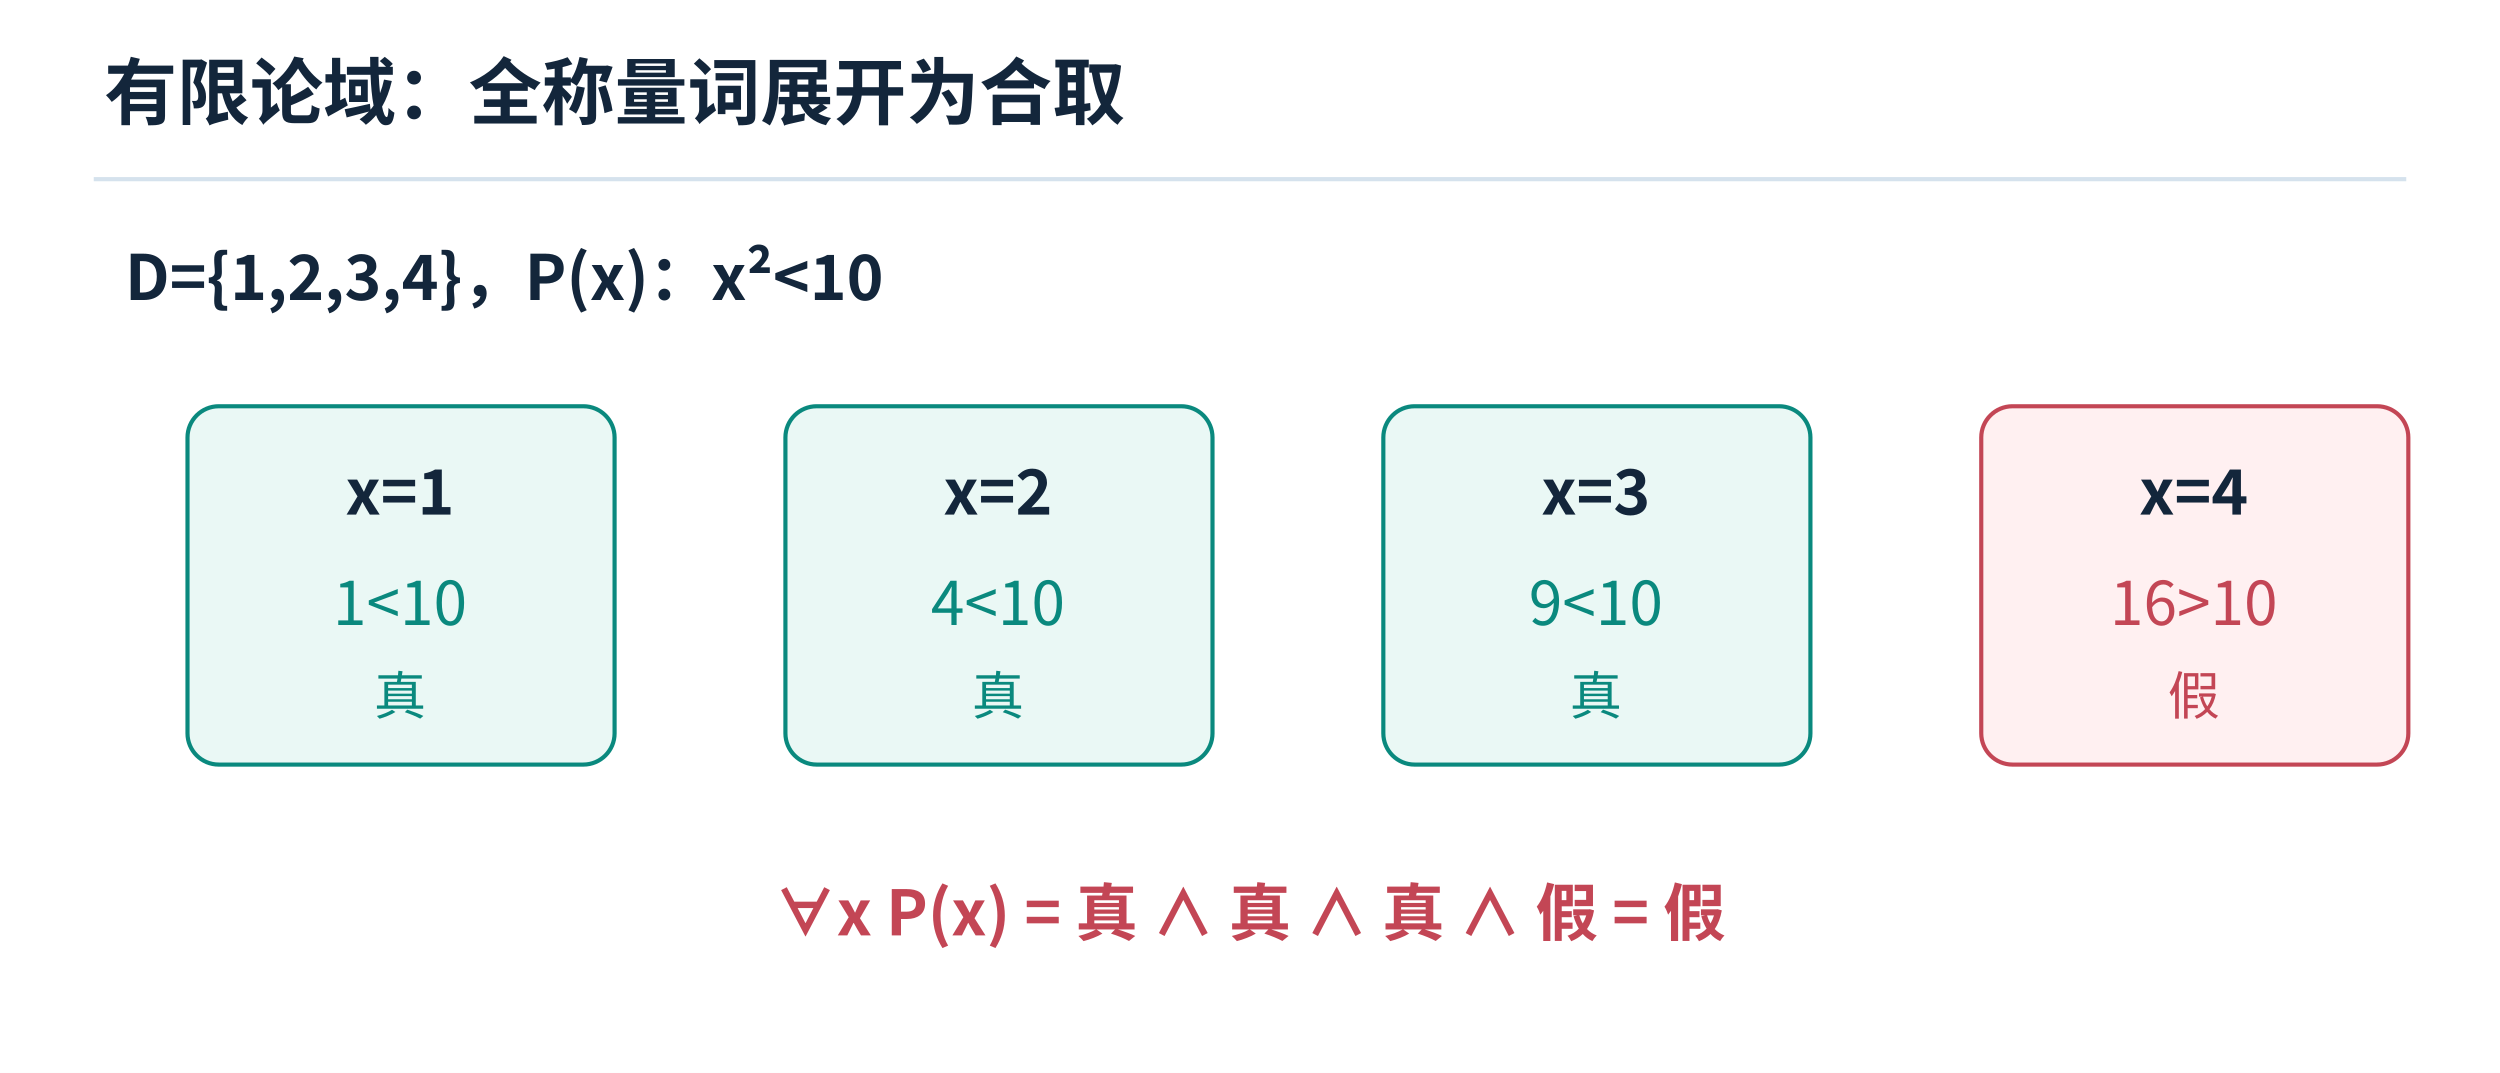
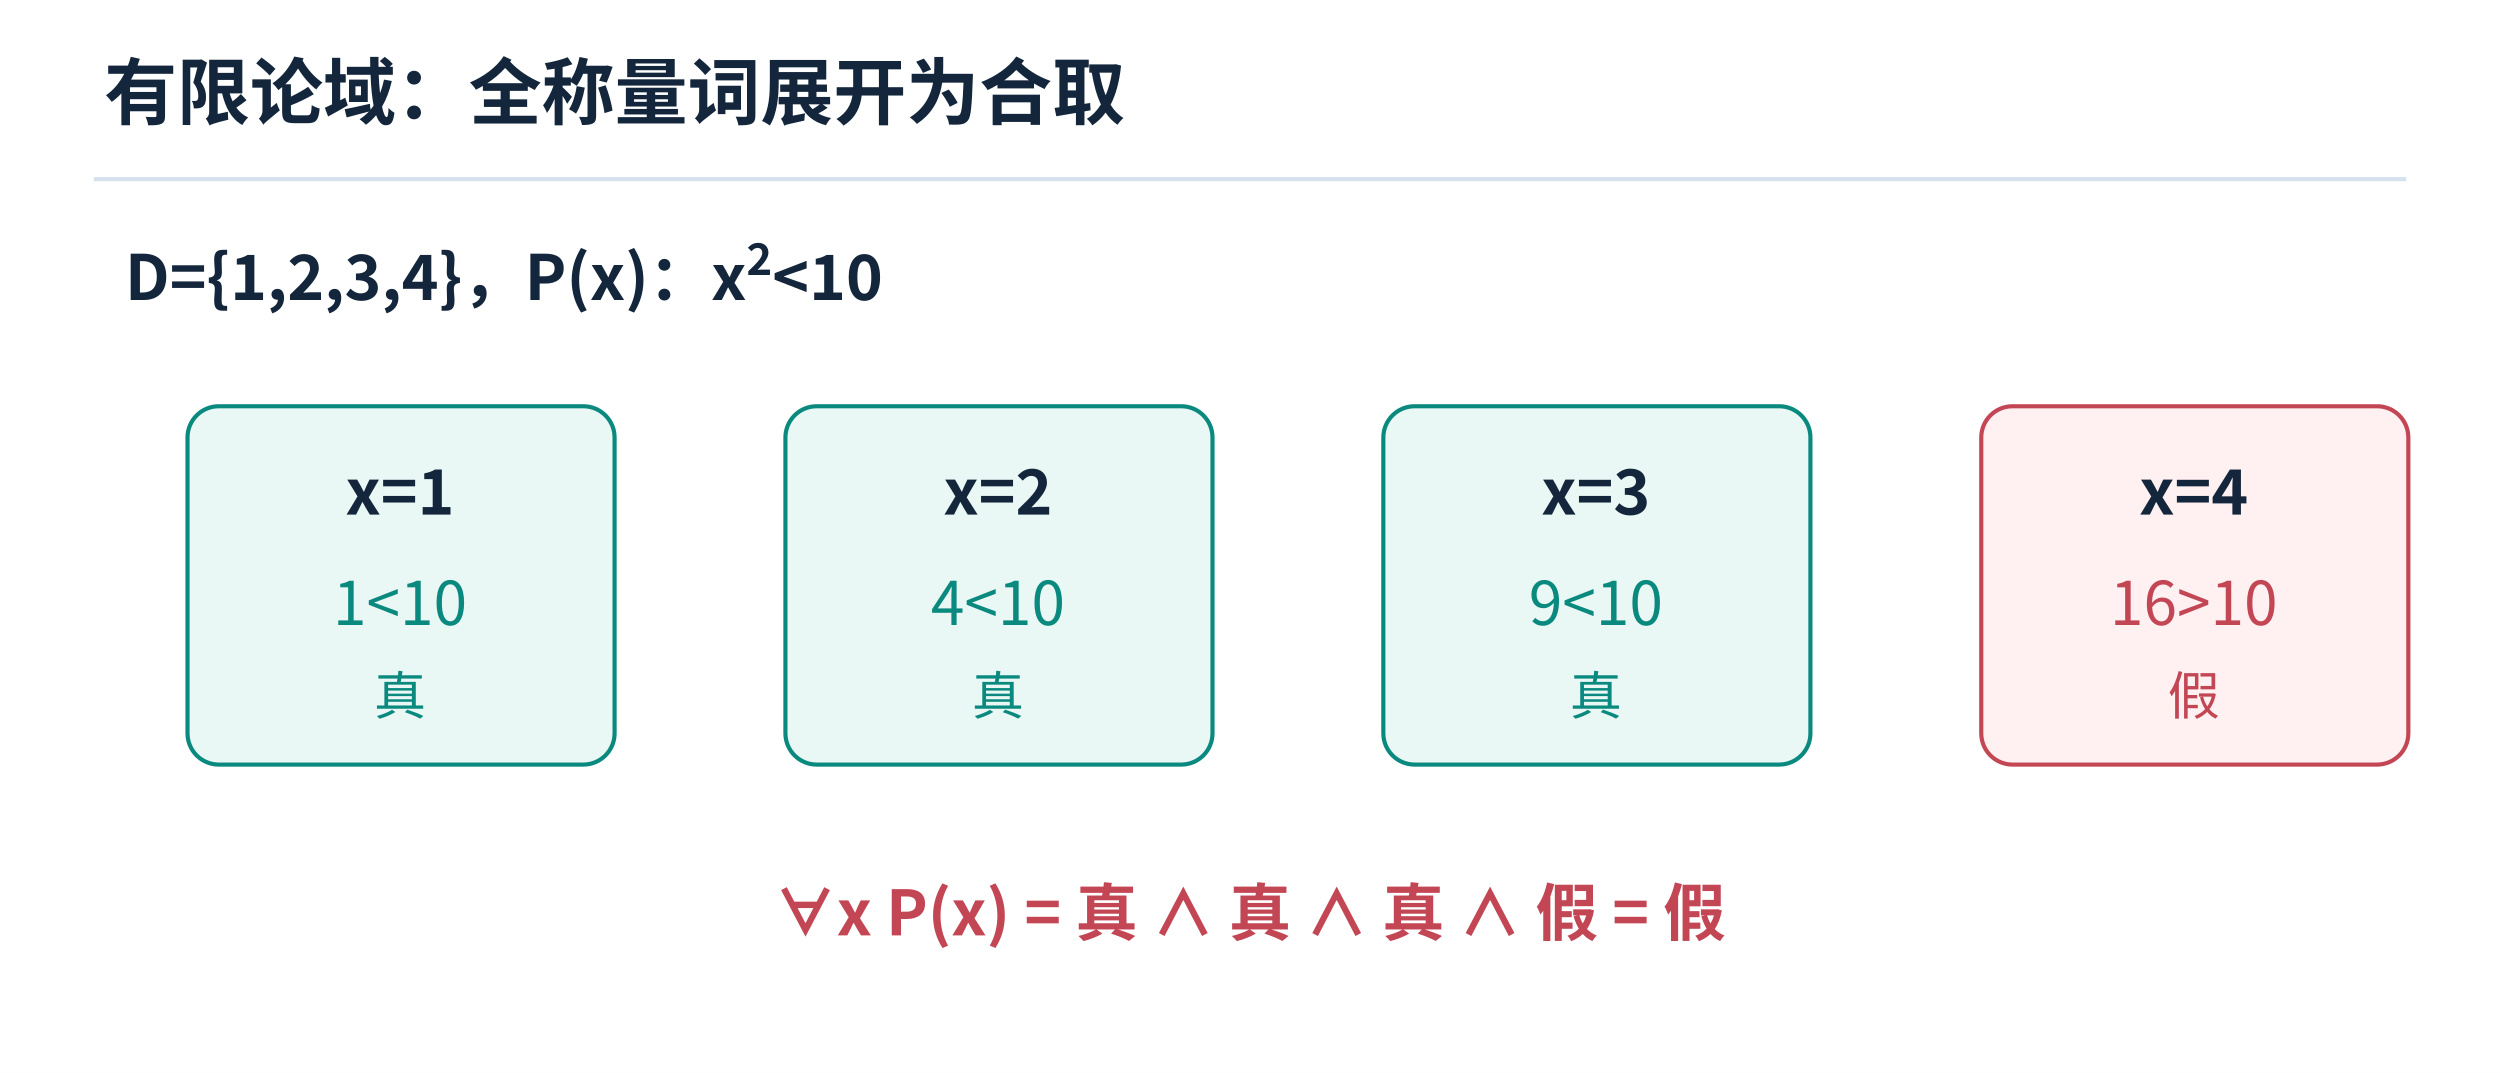
- <svg xmlns="http://www.w3.org/2000/svg" baseProfile="full" height="515px" version="1.1" viewBox="0 0 1200 515" width="1200px">
-   <defs />
-   <rect fill="#ffffff" height="515" width="1200" x="0" y="0" />
-   <line stroke="#d5e2ed" stroke-width="2" x1="45" x2="1155" y1="86" y2="86" />
-   <text fill="#13263b" font-family="Noto Sans CJK SC,DejaVu Sans" font-size="35" font-weight="700" text-anchor="start" x="50" y="57">有限论域：全称量词展开为合取</text>
-   <text fill="#13263b" font-family="Noto Sans CJK SC,DejaVu Sans" font-size="30" font-weight="700" text-anchor="start" x="60" y="144">D={1,2,3,4}，P(x)：x²&lt;10</text>
-   <rect fill="#eaf8f5" height="172" rx="15" ry="15" stroke="#0a897e" stroke-width="2" width="205" x="90" y="195" />
-   <text fill="#13263b" font-family="Noto Sans CJK SC,DejaVu Sans" font-size="30" font-weight="700" text-anchor="middle" x="192" y="247">x=1</text>
-   <text fill="#0a897e" font-family="Noto Sans CJK SC,DejaVu Sans" font-size="29" font-weight="400" text-anchor="middle" x="192" y="300">1&lt;10</text>
-   <text fill="#0a897e" font-family="Noto Sans CJK SC,DejaVu Sans" font-size="25" font-weight="400" text-anchor="middle" x="192" y="343">真</text>
-   <rect fill="#eaf8f5" height="172" rx="15" ry="15" stroke="#0a897e" stroke-width="2" width="205" x="377" y="195" />
-   <text fill="#13263b" font-family="Noto Sans CJK SC,DejaVu Sans" font-size="30" font-weight="700" text-anchor="middle" x="479" y="247">x=2</text>
-   <text fill="#0a897e" font-family="Noto Sans CJK SC,DejaVu Sans" font-size="29" font-weight="400" text-anchor="middle" x="479" y="300">4&lt;10</text>
-   <text fill="#0a897e" font-family="Noto Sans CJK SC,DejaVu Sans" font-size="25" font-weight="400" text-anchor="middle" x="479" y="343">真</text>
-   <rect fill="#eaf8f5" height="172" rx="15" ry="15" stroke="#0a897e" stroke-width="2" width="205" x="664" y="195" />
-   <text fill="#13263b" font-family="Noto Sans CJK SC,DejaVu Sans" font-size="30" font-weight="700" text-anchor="middle" x="766" y="247">x=3</text>
-   <text fill="#0a897e" font-family="Noto Sans CJK SC,DejaVu Sans" font-size="29" font-weight="400" text-anchor="middle" x="766" y="300">9&lt;10</text>
-   <text fill="#0a897e" font-family="Noto Sans CJK SC,DejaVu Sans" font-size="25" font-weight="400" text-anchor="middle" x="766" y="343">真</text>
-   <rect fill="#fff0f1" height="172" rx="15" ry="15" stroke="#c34655" stroke-width="2" width="205" x="951" y="195" />
-   <text fill="#13263b" font-family="Noto Sans CJK SC,DejaVu Sans" font-size="30" font-weight="700" text-anchor="middle" x="1053" y="247">x=4</text>
-   <text fill="#c34655" font-family="Noto Sans CJK SC,DejaVu Sans" font-size="29" font-weight="400" text-anchor="middle" x="1053" y="300">16&gt;10</text>
-   <text fill="#c34655" font-family="Noto Sans CJK SC,DejaVu Sans" font-size="25" font-weight="400" text-anchor="middle" x="1053" y="343">假</text>
-   <text fill="#c34655" font-family="Noto Sans CJK SC,DejaVu Sans" font-size="30" font-weight="600" text-anchor="middle" x="600" y="449">∀x P(x) = 真 ∧ 真 ∧ 真 ∧ 假 = 假</text>
+ <svg xmlns="http://www.w3.org/2000/svg" height="515px" version="1.1" viewBox="0 0 1200 515" width="1200px" id="svg5">
+   <defs id="defs1" />
+   <rect fill="#ffffff" height="515" width="1200" x="0" y="0" id="rect1" />
+   <line stroke="#d5e2ed" stroke-width="2" x1="45" x2="1155" y1="86" y2="86" id="line1" />
+   <path d="m 62.775,27.25 c -0.35,1.4 -0.805,2.8 -1.365,4.235 h -9.485 v 3.955 h 7.7 c -2.1,4.06 -5.005,7.77 -8.75,10.255 0.805,0.77 2.135,2.31 2.765,3.22 1.715,-1.19 3.22,-2.555 4.62,-4.095 v 15.295 h 4.13 v -6.72 h 12.705 v 2.135 c 0,0.455 -0.175,0.63 -0.77,0.665 -0.595,0 -2.66,0 -4.445,-0.105 0.56,1.12 1.12,2.905 1.26,4.06 2.87,0 4.865,-0.035 6.265,-0.7 1.435,-0.63 1.82,-1.785 1.82,-3.85 V 38.205 h -16.31 c 0.525,-0.91 0.98,-1.82 1.435,-2.765 h 18.795 v -3.955 h -17.15 c 0.42,-1.085 0.77,-2.17 1.12,-3.255 z M 62.39,47.62 h 12.705 v 2.275 H 62.39 Z m 0,-3.5 v -2.24 h 12.705 v 2.24 z M 87.695,28.65 v 31.36 h 3.64 V 32.395 h 3.395 c -0.56,2.275 -1.295,5.11 -1.96,7.28 1.995,2.45 2.415,4.725 2.415,6.405 0,1.015 -0.175,1.785 -0.595,2.1 -0.245,0.21 -0.595,0.28 -0.945,0.28 -0.42,0.035 -0.91,0 -1.54,-0.035 0.595,1.015 0.91,2.59 0.91,3.605 0.84,0.035 1.68,0.035 2.31,-0.07 0.77,-0.14 1.435,-0.35 1.995,-0.77 1.12,-0.84 1.575,-2.38 1.575,-4.655 0,-2.065 -0.455,-4.515 -2.555,-7.315 0.98,-2.695 2.135,-6.23 3.045,-9.17 L 96.62,28.475 96.025,28.65 Z m 24.535,9.73 v 2.8 h -7.735 v -2.8 z m 0,-3.395 h -7.735 V 32.29 h 7.735 z M 100.54,60.22 c 0.84,-0.525 2.17,-1.05 9.03,-2.765 -0.14,-0.945 -0.175,-2.625 -0.175,-3.815 l -4.9,1.05 v -9.87 h 2.1 c 1.645,6.895 4.515,12.32 9.73,15.19 0.595,-1.155 1.89,-2.8 2.8,-3.64 -2.345,-1.05 -4.2,-2.66 -5.705,-4.725 1.575,-0.98 3.395,-2.31 4.935,-3.535 l -2.73,-2.975 c -1.015,1.085 -2.555,2.415 -3.955,3.5 -0.595,-1.19 -1.05,-2.485 -1.435,-3.815 h 6.09 V 28.685 H 100.4 v 25.2 c 0,1.645 -0.91,2.59 -1.645,3.045 0.63,0.735 1.505,2.38 1.785,3.29 z M 122.975,30.4 c 2.17,1.75 5.11,4.235 6.44,5.845 l 2.8,-3.185 c -1.47,-1.54 -4.515,-3.885 -6.65,-5.46 z m 24.92,11.27 c -2.205,1.575 -5.355,3.325 -8.26,4.725 v -5.95 h -2.695 c 2.45,-2.345 4.48,-4.9 6.125,-7.56 2.415,3.99 5.565,7.665 8.75,10.045 0.665,-1.015 1.995,-2.52 2.975,-3.29 -3.64,-2.345 -7.455,-6.58 -9.555,-10.605 l 0.525,-1.085 -4.515,-0.805 c -1.785,4.305 -5.215,9.24 -10.465,12.88 0.91,0.7 2.24,2.275 2.8,3.255 0.63,-0.49 1.26,-0.98 1.855,-1.47 v 11.865 c 0,4.2 1.295,5.46 5.985,5.46 0.945,0 5.32,0 6.3,0 4.06,0 5.25,-1.575 5.705,-7.07 -1.085,-0.245 -2.835,-0.945 -3.78,-1.61 -0.245,4.165 -0.525,4.9 -2.24,4.9 -1.05,0 -4.69,0 -5.565,0 -1.89,0 -2.205,-0.21 -2.205,-1.715 v -3.08 c 3.43,-1.33 7.665,-3.36 10.99,-5.32 z M 121.12,38.065 v 4.025 h 4.865 v 11.06 c 0,1.89 -0.98,3.185 -1.75,3.85 0.665,0.56 1.785,2.065 2.135,2.905 0.63,-0.875 1.75,-1.855 7.945,-6.93 -0.49,-0.805 -1.155,-2.45 -1.47,-3.605 l -2.835,2.275 v -13.58 z m 49.49,3.36 h 2.66 v 4.305 h -2.66 z m -3.08,-3.22 V 48.95 h 8.995 V 38.205 Z m -11.62,13.51 1.575,4.2 c 2.87,-1.54 6.3,-3.465 9.45,-5.32 l -1.225,-3.71 -2.415,1.26 v -8.54 h 2.66 v -3.99 h -2.66 V 27.74 h -3.92 v 7.875 h -3.15 v 3.99 h 3.15 v 10.5 c -1.295,0.63 -2.485,1.19 -3.465,1.61 z m 28.42,-13.51 c -0.49,2.31 -1.12,4.48 -1.925,6.51 -0.28,-2.695 -0.49,-5.705 -0.63,-8.82 h 6.79 V 32.08 h -1.54 l 1.505,-1.4 c -0.805,-1.015 -2.52,-2.45 -3.85,-3.395 l -2.38,2.03 c 1.015,0.805 2.17,1.855 3.01,2.765 h -3.64 c -0.035,-1.61 -0.035,-3.185 0,-4.795 h -4.025 l 0.07,4.795 h -11.2 v 3.815 h 11.34 c 0.21,5.425 0.665,10.605 1.47,14.77 -0.455,0.7 -0.945,1.365 -1.47,1.96 l -0.315,-2.8 c -4.445,1.015 -9.065,2.03 -12.11,2.625 l 0.98,3.92 c 3.08,-0.805 6.965,-1.82 10.675,-2.835 -1.33,1.435 -2.835,2.66 -4.48,3.71 0.875,0.595 2.45,1.96 3.01,2.66 1.82,-1.295 3.465,-2.87 4.935,-4.62 1.085,3.01 2.555,4.83 4.515,4.83 2.66,0 3.675,-1.33 4.27,-6.02 -0.875,-0.455 -2.03,-1.33 -2.835,-2.31 -0.105,3.115 -0.385,4.41 -0.875,4.41 -0.84,0 -1.61,-1.89 -2.24,-5.005 2.065,-3.535 3.605,-7.665 4.69,-12.32 z m 14.42,2.38 c 1.855,0 3.325,-1.4 3.325,-3.29 0,-1.925 -1.47,-3.325 -3.325,-3.325 -1.855,0 -3.325,1.4 -3.325,3.325 0,1.89 1.47,3.29 3.325,3.29 z m 0,16.695 c 1.855,0 3.325,-1.4 3.325,-3.29 0,-1.925 -1.47,-3.325 -3.325,-3.325 -1.855,0 -3.325,1.4 -3.325,3.325 0,1.89 1.47,3.29 3.325,3.29 z m 43.015,-30.345 c -3.5,5.495 -9.905,10.01 -16.205,12.635 1.05,0.98 2.275,2.415 2.87,3.5 1.12,-0.56 2.24,-1.155 3.36,-1.82 v 2.38 h 8.505 v 4.06 h -8.015 v 3.64 h 8.015 v 4.235 H 227.66 v 3.745 h 29.925 v -3.745 h -12.88 V 51.33 h 8.33 v -3.64 h -8.33 v -4.06 h 8.645 v -2.24 c 1.085,0.63 2.205,1.26 3.36,1.855 0.56,-1.225 1.785,-2.66 2.8,-3.605 -5.565,-2.45 -10.465,-5.565 -14.63,-10.01 l 0.63,-0.945 z m -7.84,12.985 c 3.115,-2.065 6.055,-4.515 8.54,-7.28 2.695,2.905 5.495,5.25 8.575,7.28 z m 42.91,1.435 c -0.63,4.165 -1.89,8.435 -3.71,11.095 0.945,0.455 2.625,1.47 3.36,2.1 1.89,-3.01 3.395,-7.77 4.235,-12.495 z m 10.255,0.7 c 1.365,3.85 2.695,8.925 3.08,12.25 l 3.85,-1.225 c -0.49,-3.36 -1.82,-8.26 -3.325,-12.145 z m -8.925,-14.7 c -0.805,3.99 -2.24,8.015 -4.165,10.78 v -0.98 h -3.955 V 32.22 c 1.68,-0.385 3.29,-0.875 4.725,-1.4 l -2.31,-3.36 c -2.8,1.19 -7.105,2.24 -10.955,2.87 0.42,0.91 0.945,2.31 1.085,3.185 1.155,-0.14 2.415,-0.315 3.64,-0.525 v 4.165 h -4.725 v 3.92 h 4.235 c -1.225,3.43 -3.15,7.175 -5.075,9.45 0.63,0.945 1.505,2.59 1.89,3.71 1.295,-1.75 2.59,-4.2 3.675,-6.86 V 60.15 h 3.815 V 46.01 c 0.875,1.365 1.75,2.835 2.205,3.815 l 2.275,-3.36 c -0.595,-0.805 -3.535,-3.78 -4.48,-4.62 v -0.77 H 274 V 39.36 c 0.98,0.56 2.205,1.365 2.835,1.855 1.12,-1.54 2.17,-3.535 3.08,-5.775 h 2.1 v 20.09 c 0,0.49 -0.175,0.63 -0.63,0.63 -0.49,0 -2.03,0 -3.43,-0.07 0.56,1.05 1.225,2.8 1.4,3.92 2.275,0 3.99,-0.14 5.18,-0.735 1.26,-0.665 1.61,-1.715 1.61,-3.71 V 35.44 h 2.87 c -0.455,1.12 -0.945,2.275 -1.435,3.29 l 3.64,0.91 c 0.945,-2.31 1.995,-5.04 2.835,-7.56 l -2.625,-0.665 -0.595,0.14 h -9.555 c 0.315,-1.12 0.63,-2.24 0.875,-3.395 z m 26.915,6.335 h 14.56 v 1.19 h -14.56 z m 0,-3.22 h 14.56 v 1.19 h -14.56 z m -4.025,-2.135 v 8.68 h 22.82 v -8.68 z m -4.445,9.73 v 3.01 h 31.885 v -3.01 z m 7.735,9.59 h 6.09 v 1.225 h -6.09 z m 10.15,0 h 6.125 v 1.225 h -6.125 z m -10.15,-3.325 h 6.09 v 1.225 h -6.09 z m 10.15,0 h 6.125 v 1.225 h -6.125 z m -17.955,11.9 v 3.045 h 32.025 V 56.23 h -14.07 v -1.295 h 10.92 v -2.66 h -10.92 V 51.12 h 10.255 v -8.995 h -24.325 v 8.995 h 10.01 v 1.155 H 299.69 v 2.66 h 10.745 v 1.295 z m 36.505,-25.69 c 1.89,1.645 4.305,3.99 5.425,5.495 l 2.835,-2.835 c -1.225,-1.505 -3.745,-3.71 -5.6,-5.215 z m 10.43,4.55 v 3.5 h 13.37 v -3.5 z m -12.145,2.975 v 4.025 h 4.27 v 10.5 c 0,1.995 -1.225,3.5 -2.065,4.2 0.665,0.56 1.855,1.96 2.24,2.765 0.63,-0.84 1.715,-1.785 7.91,-6.545 -0.35,-0.805 -0.875,-2.485 -1.155,-3.605 l -3.01,2.24 v -13.58 z m 11.515,-9.24 v 3.85 H 358.56 V 55.25 c 0,0.595 -0.21,0.805 -0.805,0.805 -0.63,0 -2.765,0.035 -4.655,-0.07 0.595,1.085 1.155,3.01 1.33,4.165 2.975,0 5.005,-0.105 6.37,-0.77 1.33,-0.7 1.785,-1.855 1.785,-4.06 V 28.825 Z M 348.2,44.68 h 3.78 v 4.48 h -3.78 z m -3.64,-3.535 v 13.65 h 3.64 v -2.1 h 7.49 v -11.55 z m 31.85,19.215 v -0.035 c 0.735,-0.455 1.995,-0.77 9.695,-2.45 0,-0.84 0.14,-2.45 0.35,-3.5 l -5.915,1.155 v -5.46 h 3.605 c 2.345,5.145 6.23,8.505 12.32,10.045 0.525,-1.085 1.61,-2.66 2.45,-3.465 -2.345,-0.455 -4.41,-1.19 -6.125,-2.17 1.47,-0.77 3.115,-1.75 4.48,-2.73 l -2.45,-1.68 h 3.64 v -3.535 h -6.545 v -2.45 h 5.04 v -3.5 h -5.04 V 38.17 h 4.69 v -9.415 h -27.09 V 39.15 c 0,5.6 -0.245,13.545 -3.745,18.935 1.05,0.385 2.905,1.505 3.745,2.135 3.71,-5.775 4.27,-14.91 4.27,-21.07 v -0.98 h 5.11 v 2.415 h -4.41 v 3.5 h 4.41 v 2.45 h -5.145 v 3.535 h 2.94 v 3.64 c 0,1.785 -1.085,2.8 -1.82,3.255 0.56,0.77 1.33,2.415 1.54,3.395 z m 6.335,-16.275 h 5.25 v 2.45 h -5.25 z m 0,-3.5 V 38.17 h 5.25 v 2.415 z m 5.39,9.485 h 5.39 c -1.015,0.77 -2.275,1.61 -3.465,2.345 -0.735,-0.7 -1.365,-1.505 -1.925,-2.345 z M 373.785,32.325 H 392.37 V 34.6 h -18.585 z m 48.09,0.945 v 8.575 H 413.86 V 40.83 33.27 Z m -20.265,8.575 v 4.025 h 7.56 c -0.665,4.13 -2.555,8.19 -7.665,11.27 1.05,0.7 2.66,2.205 3.395,3.15 6.09,-3.85 8.085,-9.135 8.715,-14.42 h 8.26 v 14.28 h 4.41 V 45.87 h 7.21 v -4.025 h -7.21 V 33.27 h 6.195 v -3.99 h -29.715 v 3.99 h 6.755 v 7.525 1.05 z M 439.76,29.63 c 1.225,1.68 2.695,3.99 3.255,5.39 l 3.92,-1.645 c -0.665,-1.47 -2.205,-3.675 -3.5,-5.25 z m 12.11,14.98 c 1.54,2.065 3.29,4.865 4.025,6.65 l 3.78,-1.89 c -0.805,-1.785 -2.695,-4.445 -4.27,-6.405 z m -3.395,-17.29 v 4.76 c 0,1.05 -0.035,2.17 -0.105,3.36 h -10.78 v 4.235 h 10.29 c -1.015,5.74 -3.815,12.11 -11.165,16.695 1.05,0.665 2.66,2.17 3.36,3.115 8.295,-5.46 11.2,-13.09 12.18,-19.81 h 10.22 c -0.385,10.01 -0.84,14.35 -1.785,15.33 -0.42,0.455 -0.805,0.56 -1.505,0.56 -0.945,0 -2.975,0 -5.145,-0.175 0.805,1.225 1.4,3.115 1.505,4.41 2.1,0.07 4.27,0.105 5.6,-0.105 1.47,-0.21 2.485,-0.63 3.5,-1.925 1.4,-1.75 1.82,-6.825 2.31,-20.335 0.035,-0.56 0.035,-1.995 0.035,-1.995 h -14.315 c 0.035,-1.19 0.07,-2.275 0.07,-3.325 V 27.32 Z m 39.34,-0.21 c -3.71,5.46 -10.36,9.765 -16.835,12.285 1.19,1.085 2.415,2.66 3.08,3.85 1.575,-0.735 3.185,-1.575 4.725,-2.52 v 1.715 h 17.535 v -2.345 c 1.68,1.015 3.395,1.855 5.11,2.66 0.56,-1.33 1.785,-2.905 2.87,-3.885 -4.76,-1.715 -9.415,-4.095 -13.93,-8.26 L 491.56,29 Z m -5.775,11.445 c 2.065,-1.505 4.025,-3.15 5.775,-4.97 2.065,1.995 4.095,3.605 6.09,4.97 z m -5.565,6.895 v 14.63 h 4.305 v -1.54 h 13.895 v 1.4 h 4.515 V 45.45 Z m 4.305,9.205 v -5.53 h 13.895 v 5.53 z M 533.735,34.88 c -0.63,4.025 -1.645,7.665 -3.01,10.85 -1.33,-3.255 -2.275,-6.93 -2.975,-10.85 z M 522.85,30.925 v 3.955 h 1.19 c 0.98,5.775 2.345,10.955 4.41,15.26 -1.855,2.975 -4.13,5.32 -6.755,6.895 0.875,0.735 2.03,2.135 2.625,3.15 2.45,-1.645 4.55,-3.675 6.37,-6.125 1.575,2.31 3.465,4.27 5.74,5.845 0.665,-1.05 1.925,-2.555 2.835,-3.255 -2.52,-1.54 -4.55,-3.71 -6.195,-6.37 2.555,-4.865 4.27,-11.06 5.04,-18.795 l -2.625,-0.7 -0.7,0.14 z m -16.66,20.86 0.84,4.025 9.415,-1.61 v 5.88 h 4.095 v -6.615 l 2.94,-0.525 -0.21,-3.5 -2.73,0.385 v -17.43 h 2.065 V 28.65 h -16.03 v 3.745 h 1.925 v 19.11 z m 6.335,-19.39 h 3.92 V 36 h -3.92 z m 0,7.175 h 3.92 v 3.815 h -3.92 z m 0,7.385 h 3.92 v 3.465 l -3.92,0.56 z" id="textcheck0" style="font-weight:700;font-size:35px;font-family:'Noto Sans CJK SC', 'DejaVu Sans';fill:#13263b" aria-label="有限论域：全称量词展开为合取" />
+   <g id="textcheck1" style="font-weight:700;font-size:30px;font-family:'Noto Sans CJK SC', 'DejaVu Sans';fill:#13263b" aria-label="D={1,2,3,4}，P(x)：x2&lt;10">
+     <path d="m 62.73,144 h 6.33 c 6.57,0 10.74,-3.72 10.74,-11.22 0,-7.47 -4.17,-11.01 -10.98,-11.01 h -6.09 z m 4.44,-3.6 v -15.06 h 1.35 c 4.17,0 6.75,2.04 6.75,7.44 0,5.4 -2.58,7.62 -6.75,7.62 z m 15.42,-9.96 h 15.36 v -3.12 h -15.36 z m 0,7.77 h 15.36 v -3.15 h -15.36 z m 24.45,10.95 h 1.98 v -2.34 h -0.69 c -1.56,0 -1.95,-0.63 -1.95,-2.58 0,-1.92 0.12,-3.6 0.12,-5.7 0,-2.49 -0.72,-3.51 -2.37,-3.93 v -0.12 c 1.65,-0.42 2.37,-1.44 2.37,-3.93 0,-2.13 -0.12,-3.81 -0.12,-5.7 0,-1.98 0.39,-2.58 1.95,-2.58 h 0.69 v -2.37 h -1.98 c -2.91,0 -4.23,1.11 -4.23,4.77 0,2.4 0.3,3.81 0.3,6 0,1.23 -0.66,2.49 -2.88,2.55 v 2.61 c 2.22,0.06 2.88,1.29 2.88,2.58 0,2.19 -0.3,3.57 -0.3,6 0,3.63 1.32,4.74 4.23,4.74 z m 5.88,-5.16 h 13.35 v -3.6 h -4.17 v -18.03 h -3.27 c -1.41,0.87 -2.91,1.44 -5.16,1.86 v 2.76 h 4.05 v 13.41 h -4.8 z m 17.76,6.42 c 3.63,-1.23 5.67,-3.9 5.67,-7.41 0,-2.73 -1.14,-4.35 -3.15,-4.35 -1.59,0 -2.88,1.02 -2.88,2.61 0,1.68 1.32,2.61 2.76,2.61 l 0.3,-0.03 c -0.03,1.74 -1.32,3.27 -3.63,4.17 z m 8.52,-6.42 h 14.88 v -3.72 h -4.86 c -1.08,0 -2.52,0.12 -3.66,0.27 3.99,-4.17 7.47,-8.07 7.47,-11.85 0,-4.08 -2.79,-6.75 -6.99,-6.75 -3.03,0 -5.01,1.2 -7.08,3.36 l 2.46,2.4 c 1.11,-1.2 2.43,-2.28 4.05,-2.28 2.13,0 3.33,1.29 3.33,3.51 0,3.21 -3.84,6.99 -9.6,12.51 z m 18.93,6.42 c 3.63,-1.23 5.67,-3.9 5.67,-7.41 0,-2.73 -1.14,-4.35 -3.15,-4.35 -1.59,0 -2.88,1.02 -2.88,2.61 0,1.68 1.32,2.61 2.76,2.61 l 0.3,-0.03 c -0.03,1.74 -1.32,3.27 -3.63,4.17 z m 15.42,-6 c 4.26,0 7.83,-2.28 7.83,-6.27 0,-2.85 -1.92,-4.65 -4.41,-5.34 v -0.15 c 2.34,-0.93 3.69,-2.58 3.69,-4.89 0,-3.72 -2.91,-5.82 -7.2,-5.82 -2.61,0 -4.74,1.11 -6.66,2.76 l 2.28,2.7 c 1.29,-1.23 2.58,-1.98 4.17,-1.98 1.89,0 2.97,0.99 2.97,2.67 0,1.83 -1.32,3.21 -5.37,3.21 v 3.18 c 4.8,0 6.09,1.29 6.09,3.39 0,1.86 -1.53,2.94 -3.78,2.94 -2.04,0 -3.63,-0.99 -4.95,-2.28 l -2.07,2.79 c 1.56,1.77 3.93,3.09 7.41,3.09 z m 12.03,6 c 3.63,-1.23 5.67,-3.9 5.67,-7.41 0,-2.73 -1.14,-4.35 -3.15,-4.35 -1.59,0 -2.88,1.02 -2.88,2.61 0,1.68 1.32,2.61 2.76,2.61 l 0.3,-0.03 c -0.03,1.74 -1.32,3.27 -3.63,4.17 z M 202.92,144 h 4.11 v -5.37 h 2.64 v -3.39 h -2.64 v -12.87 h -5.31 l -8.28,13.23 v 3.03 h 9.48 z m 0,-8.76 h -5.19 l 3.45,-5.46 c 0.63,-1.2 1.23,-2.34 1.77,-3.51 h 0.15 c -0.09,1.32 -0.18,3.36 -0.18,4.68 z m 9.03,13.92 h 1.95 c 2.91,0 4.26,-1.11 4.26,-4.74 0,-2.43 -0.3,-3.81 -0.3,-6 0,-1.29 0.66,-2.52 2.91,-2.58 v -2.61 c -2.25,-0.06 -2.91,-1.32 -2.91,-2.55 0,-2.19 0.3,-3.6 0.3,-6 0,-3.66 -1.35,-4.77 -4.26,-4.77 h -1.95 v 2.37 h 0.69 c 1.53,0 1.95,0.6 1.95,2.58 0,1.89 -0.15,3.57 -0.15,5.7 0,2.49 0.75,3.51 2.4,3.93 v 0.12 c -1.65,0.42 -2.4,1.44 -2.4,3.93 0,2.1 0.15,3.78 0.15,5.7 0,1.95 -0.42,2.58 -1.95,2.58 h -0.69 z m 15.72,-1.02 c 3.72,-1.11 5.91,-3.87 5.91,-7.29 0,-2.52 -1.11,-4.11 -3.24,-4.11 -1.59,0 -2.94,1.02 -2.94,2.7 0,1.71 1.35,2.7 2.85,2.7 l 0.33,-0.03 c -0.18,1.56 -1.56,2.85 -3.87,3.6 z m 26.91,-4.14 h 4.44 v -7.89 h 2.97 c 4.77,0 8.58,-2.28 8.58,-7.35 0,-5.25 -3.78,-6.99 -8.7,-6.99 h -7.29 z m 4.44,-11.4 v -7.29 h 2.52 c 3.06,0 4.68,0.87 4.68,3.45 0,2.55 -1.47,3.84 -4.53,3.84 z m 19.89,17.46 2.73,-1.17 c -2.52,-4.38 -3.66,-9.42 -3.66,-14.34 0,-4.92 1.14,-9.99 3.66,-14.37 l -2.73,-1.17 c -2.85,4.65 -4.5,9.54 -4.5,15.54 0,6 1.65,10.89 4.5,15.51 z m 4.77,-6.06 h 4.59 l 1.53,-3.09 c 0.48,-0.99 0.93,-1.98 1.41,-2.91 h 0.15 c 0.54,0.93 1.11,1.92 1.62,2.91 l 1.86,3.09 h 4.74 l -5.25,-8.25 4.92,-8.55 h -4.56 l -1.41,2.97 c -0.39,0.96 -0.84,1.92 -1.23,2.85 h -0.12 c -0.51,-0.93 -1.02,-1.89 -1.5,-2.85 l -1.68,-2.97 h -4.74 l 4.92,8.07 z m 20.67,6.06 c 2.85,-4.62 4.5,-9.51 4.5,-15.51 0,-6 -1.65,-10.89 -4.5,-15.54 l -2.73,1.17 c 2.52,4.38 3.66,9.45 3.66,14.37 0,4.92 -1.14,9.96 -3.66,14.34 z m 14.55,-20.13 c 1.59,0 2.85,-1.2 2.85,-2.82 0,-1.65 -1.26,-2.85 -2.85,-2.85 -1.59,0 -2.85,1.2 -2.85,2.85 0,1.62 1.26,2.82 2.85,2.82 z m 0,14.31 c 1.59,0 2.85,-1.2 2.85,-2.82 0,-1.65 -1.26,-2.85 -2.85,-2.85 -1.59,0 -2.85,1.2 -2.85,2.85 0,1.62 1.26,2.82 2.85,2.82 z m 22.98,-0.24 h 4.59 l 1.53,-3.09 c 0.48,-0.99 0.93,-1.98 1.41,-2.91 h 0.15 c 0.54,0.93 1.11,1.92 1.62,2.91 l 1.86,3.09 h 4.74 l -5.25,-8.25 4.92,-8.55 h -4.56 l -1.41,2.97 c -0.39,0.96 -0.84,1.92 -1.23,2.85 h -0.12 c -0.51,-0.93 -1.02,-1.89 -1.5,-2.85 l -1.68,-2.97 h -4.74 l 4.92,8.07 z" id="path5" />
+     <path style="font-size:70%;baseline-shift:super" d="m 359.163,132 h 10.416 v -2.604 h -3.402 c -0.756,0 -1.764,0.084 -2.562,0.189 2.793,-2.919 5.229,-5.649 5.229,-8.295 0,-2.856 -1.953,-4.725 -4.893,-4.725 -2.121,0 -3.507,0.84 -4.956,2.352 l 1.722,1.68 c 0.777,-0.84 1.701,-1.596 2.835,-1.596 1.491,0 2.331,0.903 2.331,2.457 0,2.247 -2.688,4.893 -6.72,8.757 z" id="path6" />
+     <path d="m 387.18,140.22 v -3.66 l -6.3,-2.16 -4.62,-1.65 v -0.12 l 4.62,-1.65 6.3,-2.13 v -3.66 l -15.36,5.94 v 3.12 z m 3.63,3.78 h 13.35 v -3.6 h -4.17 v -18.03 h -3.27 c -1.41,0.87 -2.91,1.44 -5.16,1.86 v 2.76 h 4.05 v 13.41 h -4.8 z m 24.09,0.42 c 4.56,0 7.53,-3.99 7.53,-11.31 0,-7.32 -2.97,-11.16 -7.53,-11.16 -4.56,0 -7.53,3.81 -7.53,11.16 0,7.32 2.97,11.31 7.53,11.31 z m 0,-3.45 c -1.92,0 -3.36,-1.86 -3.36,-7.86 0,-6.03 1.44,-7.71 3.36,-7.71 1.92,0 3.33,1.68 3.33,7.71 0,6 -1.41,7.86 -3.33,7.86 z" id="path7" />
+   </g>
+   <rect fill="#eaf8f5" height="172" rx="15" ry="15" stroke="#0a897e" stroke-width="2" width="205" x="90" y="195" id="rect2" />
+   <path d="m 166.35,247 h 4.59 l 1.53,-3.09 c 0.48,-0.99 0.93,-1.98 1.41,-2.91 h 0.15 c 0.54,0.93 1.11,1.92 1.62,2.91 l 1.86,3.09 h 4.74 l -5.25,-8.25 4.92,-8.55 h -4.56 l -1.41,2.97 c -0.39,0.96 -0.84,1.92 -1.23,2.85 h -0.12 c -0.51,-0.93 -1.02,-1.89 -1.5,-2.85 l -1.68,-2.97 h -4.74 l 4.92,8.07 z M 183.9,233.44 h 15.36 v -3.12 H 183.9 Z m 0,7.77 h 15.36 v -3.15 H 183.9 Z m 18.99,5.79 h 13.35 v -3.6 h -4.17 v -18.03 h -3.27 c -1.41,0.87 -2.91,1.44 -5.16,1.86 v 2.76 h 4.05 v 13.41 h -4.8 z" id="textcheck2" style="font-weight:700;font-size:30px;font-family:'Noto Sans CJK SC', 'DejaVu Sans';text-anchor:middle;fill:#13263b" aria-label="x=1" />
+   <path d="m 162.362,300 h 11.658 v -2.204 h -4.263 v -19.053 h -2.03 c -1.16,0.667 -2.523,1.16 -4.408,1.508 v 1.682 h 3.799 v 15.863 h -4.756 z m 28.565,-4.234 v -2.32 l -6.873,-2.523 -4.35,-1.624 v -0.116 l 4.35,-1.624 6.873,-2.552 v -2.291 l -13.92,5.481 v 2.088 z M 194.552,300 h 11.658 v -2.204 h -4.263 v -19.053 h -2.03 c -1.16,0.667 -2.523,1.16 -4.408,1.508 v 1.682 h 3.799 v 15.863 h -4.756 z m 21.605,0.377 c 4.031,0 6.612,-3.654 6.612,-11.078 0,-7.366 -2.581,-10.933 -6.612,-10.933 -4.06,0 -6.612,3.567 -6.612,10.933 0,7.424 2.552,11.078 6.612,11.078 z m 0,-2.146 c -2.407,0 -4.06,-2.697 -4.06,-8.932 0,-6.206 1.653,-8.845 4.06,-8.845 2.407,0 4.06,2.639 4.06,8.845 0,6.235 -1.653,8.932 -4.06,8.932 z" id="textcheck3" style="font-size:29px;font-family:'Noto Sans CJK SC', 'DejaVu Sans';text-anchor:middle;fill:#0a897e" aria-label="1&lt;10" />
+   <path d="m 194.325,341.85 c 2.8,0.925 5.65,2.15 7.375,3.1 l 1.5,-1.3 c -1.825,-0.925 -4.9,-2.125 -7.725,-3.025 z m -6.175,-1.15 c -1.6,1.075 -4.725,2.325 -7.225,2.975 0.4,0.35 0.975,0.975 1.275,1.325 2.475,-0.7 5.625,-1.975 7.6,-3.25 z m 3.075,-18.75 -0.2,2.175 h -9.4 v 1.6 h 9.175 l -0.275,1.575 H 184.5 v 11.325 h -3.575 v 1.575 h 22.2 v -1.575 h -3.55 V 327.3 h -7.225 l 0.3,-1.575 h 9.825 v -1.6 H 192.9 l 0.325,-1.925 z m -4.925,16.675 v -1.775 h 11.4 v 1.775 z m 0,-7.125 h 11.4 v 1.45 h -11.4 z m 0,-1.225 v -1.65 h 11.4 v 1.65 z m 0,3.875 h 11.4 v 1.5 h -11.4 z" id="textcheck4" style="font-size:25px;font-family:'Noto Sans CJK SC', 'DejaVu Sans';text-anchor:middle;fill:#0a897e" aria-label="真" />
+   <rect fill="#eaf8f5" height="172" rx="15" ry="15" stroke="#0a897e" stroke-width="2" width="205" x="377" y="195" id="rect3" />
+   <path d="m 453.35,247 h 4.59 l 1.53,-3.09 c 0.48,-0.99 0.93,-1.98 1.41,-2.91 h 0.15 c 0.54,0.93 1.11,1.92 1.62,2.91 l 1.86,3.09 h 4.74 l -5.25,-8.25 4.92,-8.55 h -4.56 l -1.41,2.97 c -0.39,0.96 -0.84,1.92 -1.23,2.85 h -0.12 c -0.51,-0.93 -1.02,-1.89 -1.5,-2.85 l -1.68,-2.97 h -4.74 l 4.92,8.07 z M 470.9,233.44 h 15.36 v -3.12 H 470.9 Z m 0,7.77 h 15.36 v -3.15 H 470.9 Z m 17.82,5.79 h 14.88 v -3.72 h -4.86 c -1.08,0 -2.52,0.12 -3.66,0.27 3.99,-4.17 7.47,-8.07 7.47,-11.85 0,-4.08 -2.79,-6.75 -6.99,-6.75 -3.03,0 -5.01,1.2 -7.08,3.36 l 2.46,2.4 c 1.11,-1.2 2.43,-2.28 4.05,-2.28 2.13,0 3.33,1.29 3.33,3.51 0,3.21 -3.84,6.99 -9.6,12.51 z" id="textcheck5" style="font-weight:700;font-size:30px;font-family:'Noto Sans CJK SC', 'DejaVu Sans';text-anchor:middle;fill:#13263b" aria-label="x=2" />
+   <path d="m 456.67,300 h 2.494 v -5.858 h 2.842 v -2.117 h -2.842 v -13.282 h -2.929 l -8.845,13.659 v 1.74 h 9.28 z m 0,-7.975 h -6.525 l 4.843,-7.25 c 0.609,-1.044 1.189,-2.117 1.711,-3.132 h 0.116 c -0.058,1.073 -0.145,2.813 -0.145,3.857 z m 21.257,3.741 v -2.32 l -6.873,-2.523 -4.35,-1.624 v -0.116 l 4.35,-1.624 6.873,-2.552 v -2.291 l -13.92,5.481 v 2.088 z M 481.552,300 h 11.658 v -2.204 h -4.263 v -19.053 h -2.03 c -1.16,0.667 -2.523,1.16 -4.408,1.508 v 1.682 h 3.799 v 15.863 h -4.756 z m 21.605,0.377 c 4.031,0 6.612,-3.654 6.612,-11.078 0,-7.366 -2.581,-10.933 -6.612,-10.933 -4.06,0 -6.612,3.567 -6.612,10.933 0,7.424 2.552,11.078 6.612,11.078 z m 0,-2.146 c -2.407,0 -4.06,-2.697 -4.06,-8.932 0,-6.206 1.653,-8.845 4.06,-8.845 2.407,0 4.06,2.639 4.06,8.845 0,6.235 -1.653,8.932 -4.06,8.932 z" id="textcheck6" style="font-size:29px;font-family:'Noto Sans CJK SC', 'DejaVu Sans';text-anchor:middle;fill:#0a897e" aria-label="4&lt;10" />
+   <path d="m 481.325,341.85 c 2.8,0.925 5.65,2.15 7.375,3.1 l 1.5,-1.3 c -1.825,-0.925 -4.9,-2.125 -7.725,-3.025 z m -6.175,-1.15 c -1.6,1.075 -4.725,2.325 -7.225,2.975 0.4,0.35 0.975,0.975 1.275,1.325 2.475,-0.7 5.625,-1.975 7.6,-3.25 z m 3.075,-18.75 -0.2,2.175 h -9.4 v 1.6 h 9.175 l -0.275,1.575 H 471.5 v 11.325 h -3.575 v 1.575 h 22.2 v -1.575 h -3.55 V 327.3 h -7.225 l 0.3,-1.575 h 9.825 v -1.6 H 479.9 l 0.325,-1.925 z m -4.925,16.675 v -1.775 h 11.4 v 1.775 z m 0,-7.125 h 11.4 v 1.45 h -11.4 z m 0,-1.225 v -1.65 h 11.4 v 1.65 z m 0,3.875 h 11.4 v 1.5 h -11.4 z" id="textcheck7" style="font-size:25px;font-family:'Noto Sans CJK SC', 'DejaVu Sans';text-anchor:middle;fill:#0a897e" aria-label="真" />
+   <rect fill="#eaf8f5" height="172" rx="15" ry="15" stroke="#0a897e" stroke-width="2" width="205" x="664" y="195" id="rect4" />
+   <path d="m 740.35,247 h 4.59 l 1.53,-3.09 c 0.48,-0.99 0.93,-1.98 1.41,-2.91 h 0.15 c 0.54,0.93 1.11,1.92 1.62,2.91 l 1.86,3.09 h 4.74 l -5.25,-8.25 4.92,-8.55 h -4.56 l -1.41,2.97 c -0.39,0.96 -0.84,1.92 -1.23,2.85 h -0.12 c -0.51,-0.93 -1.02,-1.89 -1.5,-2.85 l -1.68,-2.97 h -4.74 l 4.92,8.07 z M 757.9,233.44 h 15.36 v -3.12 H 757.9 Z m 0,7.77 h 15.36 v -3.15 H 757.9 Z m 24.72,6.21 c 4.26,0 7.83,-2.28 7.83,-6.27 0,-2.85 -1.92,-4.65 -4.41,-5.34 v -0.15 c 2.34,-0.93 3.69,-2.58 3.69,-4.89 0,-3.72 -2.91,-5.82 -7.2,-5.82 -2.61,0 -4.74,1.11 -6.66,2.76 l 2.28,2.7 c 1.29,-1.23 2.58,-1.98 4.17,-1.98 1.89,0 2.97,0.99 2.97,2.67 0,1.83 -1.32,3.21 -5.37,3.21 v 3.18 c 4.8,0 6.09,1.29 6.09,3.39 0,1.86 -1.53,2.94 -3.78,2.94 -2.04,0 -3.63,-0.99 -4.95,-2.28 l -2.07,2.79 c 1.56,1.77 3.93,3.09 7.41,3.09 z" id="textcheck8" style="font-weight:700;font-size:30px;font-family:'Noto Sans CJK SC', 'DejaVu Sans';text-anchor:middle;fill:#13263b" aria-label="x=3" />
+   <path d="m 740.625,300.377 c 3.973,0 7.714,-3.306 7.714,-11.919 0,-6.757 -3.074,-10.092 -7.163,-10.092 -3.306,0 -6.09,2.755 -6.09,6.902 0,4.379 2.32,6.67 5.858,6.67 1.769,0 3.596,-1.015 4.901,-2.581 -0.203,6.583 -2.581,8.816 -5.307,8.816 -1.392,0 -2.668,-0.609 -3.596,-1.624 l -1.45,1.653 c 1.189,1.247 2.813,2.175 5.133,2.175 z m 5.191,-13.253 c -1.421,2.03 -3.016,2.842 -4.437,2.842 -2.523,0 -3.799,-1.856 -3.799,-4.698 0,-2.929 1.566,-4.843 3.625,-4.843 2.697,0 4.321,2.32 4.611,6.699 z m 19.111,8.642 v -2.32 l -6.873,-2.523 -4.35,-1.624 v -0.116 l 4.35,-1.624 6.873,-2.552 v -2.291 l -13.92,5.481 v 2.088 z M 768.552,300 h 11.658 v -2.204 h -4.263 v -19.053 h -2.03 c -1.16,0.667 -2.523,1.16 -4.408,1.508 v 1.682 h 3.799 v 15.863 h -4.756 z m 21.605,0.377 c 4.031,0 6.612,-3.654 6.612,-11.078 0,-7.366 -2.581,-10.933 -6.612,-10.933 -4.06,0 -6.612,3.567 -6.612,10.933 0,7.424 2.552,11.078 6.612,11.078 z m 0,-2.146 c -2.407,0 -4.06,-2.697 -4.06,-8.932 0,-6.206 1.653,-8.845 4.06,-8.845 2.407,0 4.06,2.639 4.06,8.845 0,6.235 -1.653,8.932 -4.06,8.932 z" id="textcheck9" style="font-size:29px;font-family:'Noto Sans CJK SC', 'DejaVu Sans';text-anchor:middle;fill:#0a897e" aria-label="9&lt;10" />
+   <path d="m 768.325,341.85 c 2.8,0.925 5.65,2.15 7.375,3.1 l 1.5,-1.3 c -1.825,-0.925 -4.9,-2.125 -7.725,-3.025 z m -6.175,-1.15 c -1.6,1.075 -4.725,2.325 -7.225,2.975 0.4,0.35 0.975,0.975 1.275,1.325 2.475,-0.7 5.625,-1.975 7.6,-3.25 z m 3.075,-18.75 -0.2,2.175 h -9.4 v 1.6 h 9.175 l -0.275,1.575 H 758.5 v 11.325 h -3.575 v 1.575 h 22.2 v -1.575 h -3.55 V 327.3 h -7.225 l 0.3,-1.575 h 9.825 v -1.6 H 766.9 l 0.325,-1.925 z m -4.925,16.675 v -1.775 h 11.4 v 1.775 z m 0,-7.125 h 11.4 v 1.45 h -11.4 z m 0,-1.225 v -1.65 h 11.4 v 1.65 z m 0,3.875 h 11.4 v 1.5 h -11.4 z" id="textcheck10" style="font-size:25px;font-family:'Noto Sans CJK SC', 'DejaVu Sans';text-anchor:middle;fill:#0a897e" aria-label="真" />
+   <rect fill="#fff0f1" height="172" rx="15" ry="15" stroke="#c34655" stroke-width="2" width="205" x="951" y="195" id="rect5" />
+   <path d="m 1027.35,247 h 4.59 l 1.53,-3.09 c 0.48,-0.99 0.93,-1.98 1.41,-2.91 h 0.15 c 0.54,0.93 1.11,1.92 1.62,2.91 l 1.86,3.09 h 4.74 l -5.25,-8.25 4.92,-8.55 h -4.56 l -1.41,2.97 c -0.39,0.96 -0.84,1.92 -1.23,2.85 h -0.12 c -0.51,-0.93 -1.02,-1.89 -1.5,-2.85 l -1.68,-2.97 h -4.74 l 4.92,8.07 z m 17.55,-13.56 h 15.36 v -3.12 h -15.36 z m 0,7.77 h 15.36 v -3.15 h -15.36 z m 26.64,5.79 h 4.11 v -5.37 h 2.64 v -3.39 h -2.64 v -12.87 h -5.31 l -8.28,13.23 v 3.03 h 9.48 z m 0,-8.76 h -5.19 l 3.45,-5.46 c 0.63,-1.2 1.23,-2.34 1.77,-3.51 h 0.15 c -0.09,1.32 -0.18,3.36 -0.18,4.68 z" id="textcheck11" style="font-weight:700;font-size:30px;font-family:'Noto Sans CJK SC', 'DejaVu Sans';text-anchor:middle;fill:#13263b" aria-label="x=4" />
+   <path d="m 1015.314,300 h 11.658 v -2.204 h -4.263 v -19.053 h -2.03 c -1.16,0.667 -2.523,1.16 -4.408,1.508 v 1.682 h 3.799 v 15.863 h -4.756 z m 22.272,0.377 c 3.306,0 6.119,-2.784 6.119,-6.902 0,-4.466 -2.32,-6.67 -5.916,-6.67 -1.653,0 -3.509,0.957 -4.814,2.552 0.116,-6.583 2.523,-8.816 5.481,-8.816 1.276,0 2.552,0.638 3.364,1.624 l 1.508,-1.624 c -1.189,-1.276 -2.784,-2.175 -4.988,-2.175 -4.118,0 -7.859,3.161 -7.859,11.484 0,7.018 3.045,10.527 7.105,10.527 z m -4.553,-8.903 c 1.392,-1.972 3.016,-2.697 4.321,-2.697 2.581,0 3.828,1.827 3.828,4.698 0,2.9 -1.566,4.814 -3.596,4.814 -2.668,0 -4.263,-2.407 -4.553,-6.815 z m 13.021,4.292 13.92,-5.481 v -2.088 l -13.92,-5.481 v 2.291 l 6.844,2.552 4.35,1.624 v 0.116 l -4.35,1.624 -6.844,2.523 z m 17.545,4.234 h 11.658 v -2.204 h -4.263 v -19.053 h -2.03 c -1.16,0.667 -2.523,1.16 -4.408,1.508 v 1.682 h 3.799 v 15.863 h -4.756 z m 21.605,0.377 c 4.031,0 6.612,-3.654 6.612,-11.078 0,-7.366 -2.581,-10.933 -6.612,-10.933 -4.06,0 -6.612,3.567 -6.612,10.933 0,7.424 2.552,11.078 6.612,11.078 z m 0,-2.146 c -2.407,0 -4.06,-2.697 -4.06,-8.932 0,-6.206 1.653,-8.845 4.06,-8.845 2.407,0 4.06,2.639 4.06,8.845 0,6.235 -1.653,8.932 -4.06,8.932 z" id="textcheck12" style="font-size:29px;font-family:'Noto Sans CJK SC', 'DejaVu Sans';text-anchor:middle;fill:#c34655" aria-label="16&gt;10" />
+   <path d="m 1056.225,323.1 v 1.625 h 5.3 v 4.525 h -5.3 v 1.625 h 7.075 V 323.1 Z m -10.475,-0.975 c -0.925,3.875 -2.45,7.7 -4.375,10.225 0.325,0.45 0.85,1.45 1.025,1.875 0.575,-0.75 1.125,-1.625 1.65,-2.55 v 13.3 h 1.8 V 327.75 c 0.65,-1.675 1.2,-3.45 1.65,-5.225 z m 2.6,0.975 v 21.825 h 1.725 v -5 h 4.875 v -1.6 h -4.875 V 335.2 h 4.6 v -1.6 h -4.6 v -2.675 h 5.15 V 323.1 Z m 13.275,11.3 c -0.475,1.8 -1.2,3.35 -2.125,4.65 -0.875,-1.4 -1.575,-2.975 -2.025,-4.65 z m -6.1,-1.575 v 1.575 h 1.725 l -1.25,0.3 c 0.575,2.1 1.375,4.025 2.45,5.675 -1.425,1.525 -3.15,2.625 -5.05,3.3 0.35,0.325 0.75,0.95 0.975,1.375 1.925,-0.775 3.625,-1.85 5.075,-3.325 1.125,1.4 2.475,2.5 4.075,3.225 0.275,-0.425 0.775,-1.075 1.15,-1.425 -1.6,-0.65 -3,-1.725 -4.125,-3.075 1.425,-1.875 2.475,-4.275 3.075,-7.325 l -1.075,-0.35 -0.3,0.05 z m -5.45,-8.125 h 3.5 v 4.625 h -3.5 z" id="textcheck13" style="font-size:25px;font-family:'Noto Sans CJK SC', 'DejaVu Sans';text-anchor:middle;fill:#c34655" aria-label="假" />
+   <path d="m 398.34,427.25 -2.7,-1.41 -3.63,6.96 h -10.74 l -3.63,-6.96 -2.7,1.41 11.64,22.23 h 0.12 z m -11.76,15.78 -3.72,-7.17 h 7.56 l -3.72,7.17 z m 15.54,5.97 h 4.59 l 1.53,-3.09 c 0.48,-0.99 0.93,-1.98 1.41,-2.91 h 0.15 c 0.54,0.93 1.11,1.92 1.62,2.91 l 1.86,3.09 h 4.74 l -5.25,-8.25 4.92,-8.55 h -4.56 l -1.41,2.97 c -0.39,0.96 -0.84,1.92 -1.23,2.85 h -0.12 c -0.51,-0.93 -1.02,-1.89 -1.5,-2.85 l -1.68,-2.97 h -4.74 l 4.92,8.07 z m 25.92,0 h 4.44 v -7.89 h 2.97 c 4.77,0 8.58,-2.28 8.58,-7.35 0,-5.25 -3.78,-6.99 -8.7,-6.99 h -7.29 z m 4.44,-11.4 v -7.29 h 2.52 c 3.06,0 4.68,0.87 4.68,3.45 0,2.55 -1.47,3.84 -4.53,3.84 z m 19.89,17.46 2.73,-1.17 c -2.52,-4.38 -3.66,-9.42 -3.66,-14.34 0,-4.92 1.14,-9.99 3.66,-14.37 l -2.73,-1.17 c -2.85,4.65 -4.5,9.54 -4.5,15.54 0,6 1.65,10.89 4.5,15.51 z m 4.77,-6.06 h 4.59 l 1.53,-3.09 c 0.48,-0.99 0.93,-1.98 1.41,-2.91 h 0.15 c 0.54,0.93 1.11,1.92 1.62,2.91 l 1.86,3.09 h 4.74 l -5.25,-8.25 4.92,-8.55 h -4.56 l -1.41,2.97 c -0.39,0.96 -0.84,1.92 -1.23,2.85 h -0.12 c -0.51,-0.93 -1.02,-1.89 -1.5,-2.85 l -1.68,-2.97 h -4.74 l 4.92,8.07 z m 20.67,6.06 c 2.85,-4.62 4.5,-9.51 4.5,-15.51 0,-6 -1.65,-10.89 -4.5,-15.54 l -2.73,1.17 c 2.52,4.38 3.66,9.45 3.66,14.37 0,4.92 -1.14,9.96 -3.66,14.34 z m 15.03,-19.62 h 15.36 v -3.12 h -15.36 z m 0,7.77 h 15.36 v -3.15 h -15.36 z m 37.05,-19.77 -0.21,2.13 h -11.1 v 3 h 10.65 l -0.24,1.29 h -7.2 v 13.32 h -3.99 v 2.97 h 8.19 c -1.89,1.14 -5.43,2.46 -8.34,3.12 0.78,0.66 1.86,1.77 2.43,2.46 2.97,-0.72 6.75,-2.19 9.09,-3.6 l -2.79,-1.98 h 8.82 l -1.92,1.98 c 3.3,1.02 6.66,2.46 8.64,3.54 l 3,-2.4 c -1.98,-0.96 -5.22,-2.19 -8.28,-3.12 h 7.95 v -2.97 h -3.87 v -13.32 h -8.22 l 0.27,-1.29 h 11.1 v -3 h -10.5 l 0.3,-1.77 z m -4.62,19.74 v -1.38 h 11.82 v 1.38 z m 0,-7.74 h 11.82 v 1.14 h -11.82 z m 0,-2.04 v -1.26 h 11.82 v 1.26 z m 0,5.19 h 11.82 v 1.2 h -11.82 z m 42.66,-12.93 -11.64,22.2 2.7,1.44 8.94,-17.19 h 0.12 l 8.94,17.19 2.7,-1.44 -11.64,-22.2 z m 35.58,-2.22 -0.21,2.13 h -11.1 v 3 h 10.65 l -0.24,1.29 h -7.2 v 13.32 h -3.99 v 2.97 h 8.19 c -1.89,1.14 -5.43,2.46 -8.34,3.12 0.78,0.66 1.86,1.77 2.43,2.46 2.97,-0.72 6.75,-2.19 9.09,-3.6 l -2.79,-1.98 h 8.82 l -1.92,1.98 c 3.3,1.02 6.66,2.46 8.64,3.54 l 3,-2.4 c -1.98,-0.96 -5.22,-2.19 -8.28,-3.12 h 7.95 v -2.97 h -3.87 v -13.32 h -8.22 l 0.27,-1.29 h 11.1 v -3 h -10.5 l 0.3,-1.77 z m -4.62,19.74 v -1.38 h 11.82 v 1.38 z m 0,-7.74 h 11.82 v 1.14 h -11.82 z m 0,-2.04 v -1.26 h 11.82 v 1.26 z m 0,5.19 h 11.82 v 1.2 h -11.82 z m 42.66,-12.93 -11.64,22.2 2.7,1.44 8.94,-17.19 h 0.12 l 8.94,17.19 2.7,-1.44 -11.64,-22.2 z m 35.58,-2.22 -0.21,2.13 h -11.1 v 3 h 10.65 l -0.24,1.29 h -7.2 v 13.32 h -3.99 v 2.97 h 8.19 c -1.89,1.14 -5.43,2.46 -8.34,3.12 0.78,0.66 1.86,1.77 2.43,2.46 2.97,-0.72 6.75,-2.19 9.09,-3.6 l -2.79,-1.98 h 8.82 l -1.92,1.98 c 3.3,1.02 6.66,2.46 8.64,3.54 l 3,-2.4 c -1.98,-0.96 -5.22,-2.19 -8.28,-3.12 h 7.95 v -2.97 h -3.87 v -13.32 h -8.22 l 0.27,-1.29 h 11.1 v -3 h -10.5 l 0.3,-1.77 z m -4.62,19.74 v -1.38 h 11.82 v 1.38 z m 0,-7.74 h 11.82 v 1.14 h -11.82 z m 0,-2.04 v -1.26 h 11.82 v 1.26 z m 0,5.19 h 11.82 v 1.2 h -11.82 z m 42.66,-12.93 -11.64,22.2 2.7,1.44 8.94,-17.19 h 0.12 l 8.94,17.19 2.7,-1.44 -11.64,-22.2 z m 40.68,-0.99 v 3.03 h 5.49 v 4.23 h -5.49 v 3.03 h 8.79 v -10.29 z m -13.23,-1.11 c -0.96,4.47 -2.67,8.82 -4.98,11.64 0.6,0.9 1.5,2.94 1.74,3.84 0.48,-0.57 0.93,-1.2 1.38,-1.86 v 14.49 h 3.42 v -21.39 c 0.72,-1.92 1.35,-3.93 1.83,-5.91 z m 3.69,1.11 v 26.97 h 3.33 v -5.82 h 5.19 v -2.97 h -5.19 v -2.58 h 4.8 v -2.94 h -4.8 v -2.28 h 5.31 v -10.38 z m 15.09,14.73 c -0.42,1.41 -0.99,2.7 -1.65,3.84 -0.72,-1.17 -1.26,-2.46 -1.68,-3.84 z m -6.27,-2.91 v 2.91 h 1.95 l -1.77,0.39 c 0.63,2.19 1.47,4.2 2.52,5.97 -1.5,1.56 -3.33,2.7 -5.43,3.39 0.63,0.63 1.41,1.83 1.8,2.64 2.1,-0.87 3.96,-1.98 5.52,-3.48 1.26,1.44 2.82,2.61 4.62,3.42 0.48,-0.84 1.41,-2.07 2.1,-2.7 -1.83,-0.69 -3.39,-1.74 -4.68,-3.09 1.59,-2.31 2.73,-5.25 3.39,-8.97 l -2.04,-0.57 -0.57,0.09 z m -5.49,-8.88 h 2.22 v 4.47 h -2.22 z m 25.38,7.83 h 15.36 v -3.12 h -15.36 z m 0,7.77 h 15.36 v -3.15 h -15.36 z m 42.15,-18.54 v 3.03 h 5.49 v 4.23 h -5.49 v 3.03 h 8.79 v -10.29 z m -13.23,-1.11 c -0.96,4.47 -2.67,8.82 -4.98,11.64 0.6,0.9 1.5,2.94 1.74,3.84 0.48,-0.57 0.93,-1.2 1.38,-1.86 v 14.49 h 3.42 v -21.39 c 0.72,-1.92 1.35,-3.93 1.83,-5.91 z m 3.69,1.11 v 26.97 h 3.33 v -5.82 h 5.19 v -2.97 h -5.19 v -2.58 h 4.8 v -2.94 h -4.8 v -2.28 h 5.31 v -10.38 z m 15.09,14.73 c -0.42,1.41 -0.99,2.7 -1.65,3.84 -0.72,-1.17 -1.26,-2.46 -1.68,-3.84 z m -6.27,-2.91 v 2.91 h 1.95 l -1.77,0.39 c 0.63,2.19 1.47,4.2 2.52,5.97 -1.5,1.56 -3.33,2.7 -5.43,3.39 0.63,0.63 1.41,1.83 1.8,2.64 2.1,-0.87 3.96,-1.98 5.52,-3.48 1.26,1.44 2.82,2.61 4.62,3.42 0.48,-0.84 1.41,-2.07 2.1,-2.7 -1.83,-0.69 -3.39,-1.74 -4.68,-3.09 1.59,-2.31 2.73,-5.25 3.39,-8.97 l -2.04,-0.57 -0.57,0.09 z m -5.49,-8.88 h 2.22 v 4.47 h -2.22 z" id="textcheck14" style="font-weight:600;font-size:30px;font-family:'Noto Sans CJK SC', 'DejaVu Sans';text-anchor:middle;fill:#c34655" aria-label="∀x P(x) = 真 ∧ 真 ∧ 真 ∧ 假 = 假" />
</svg>
